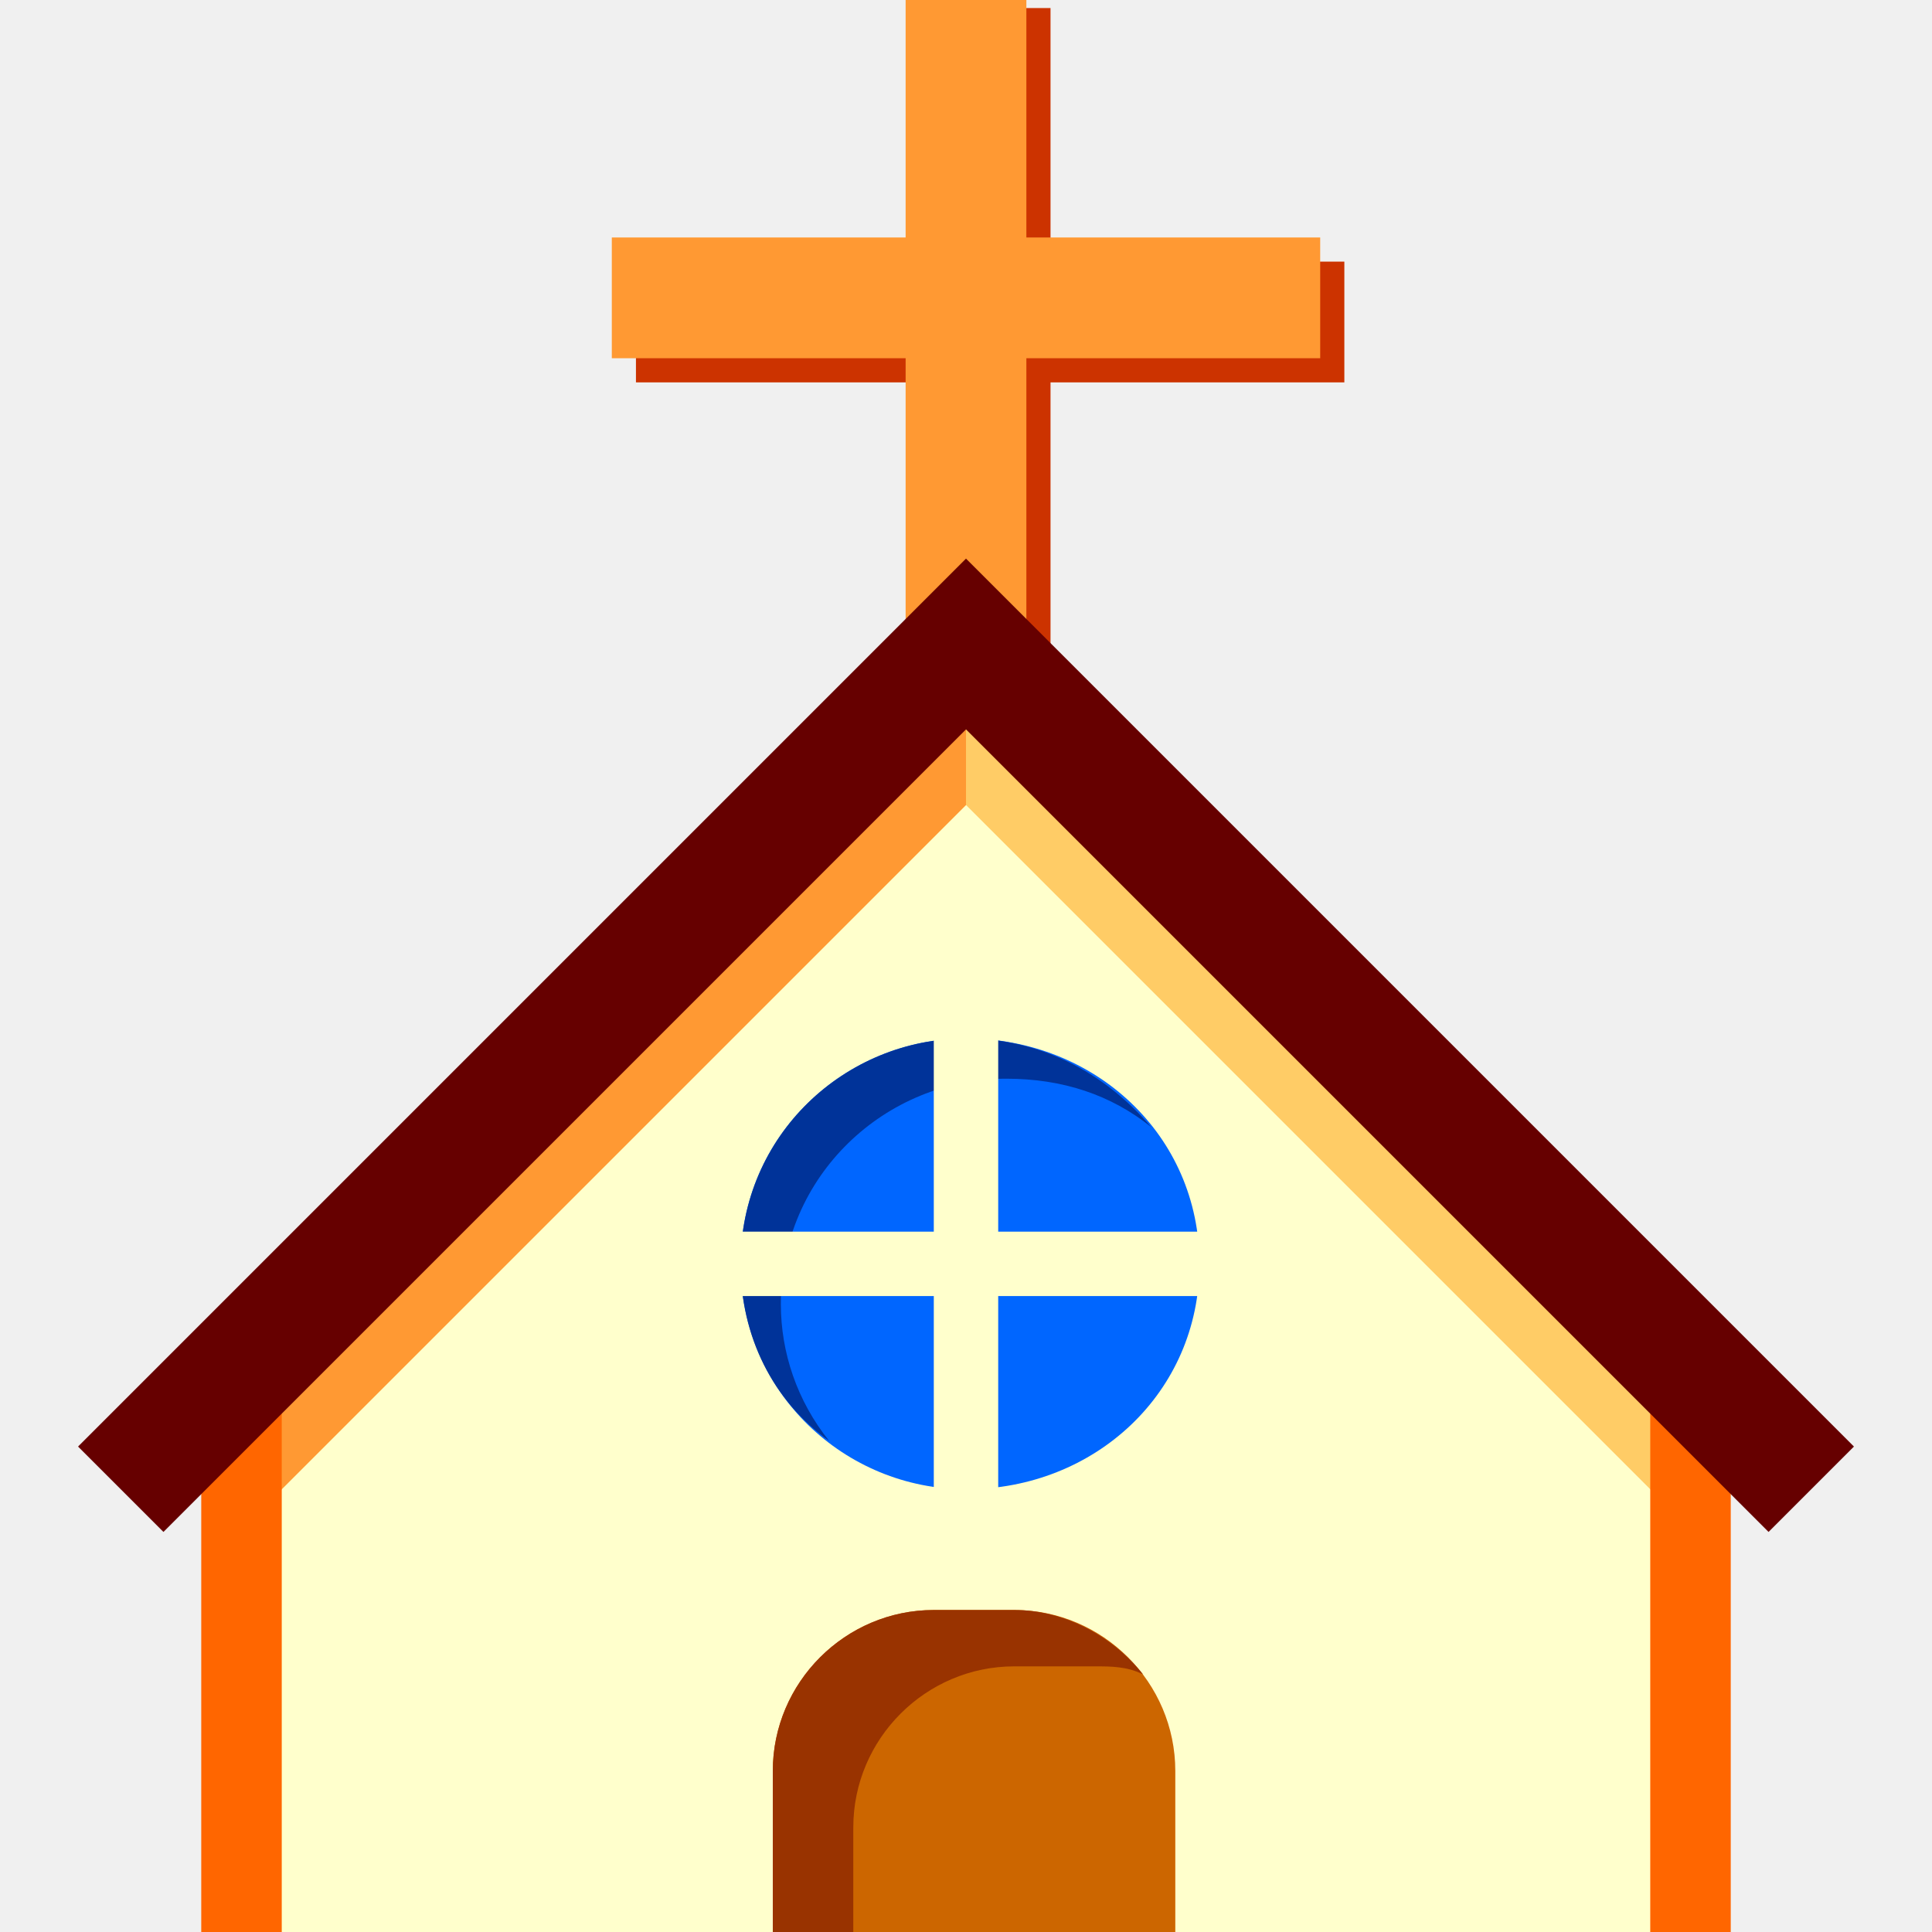
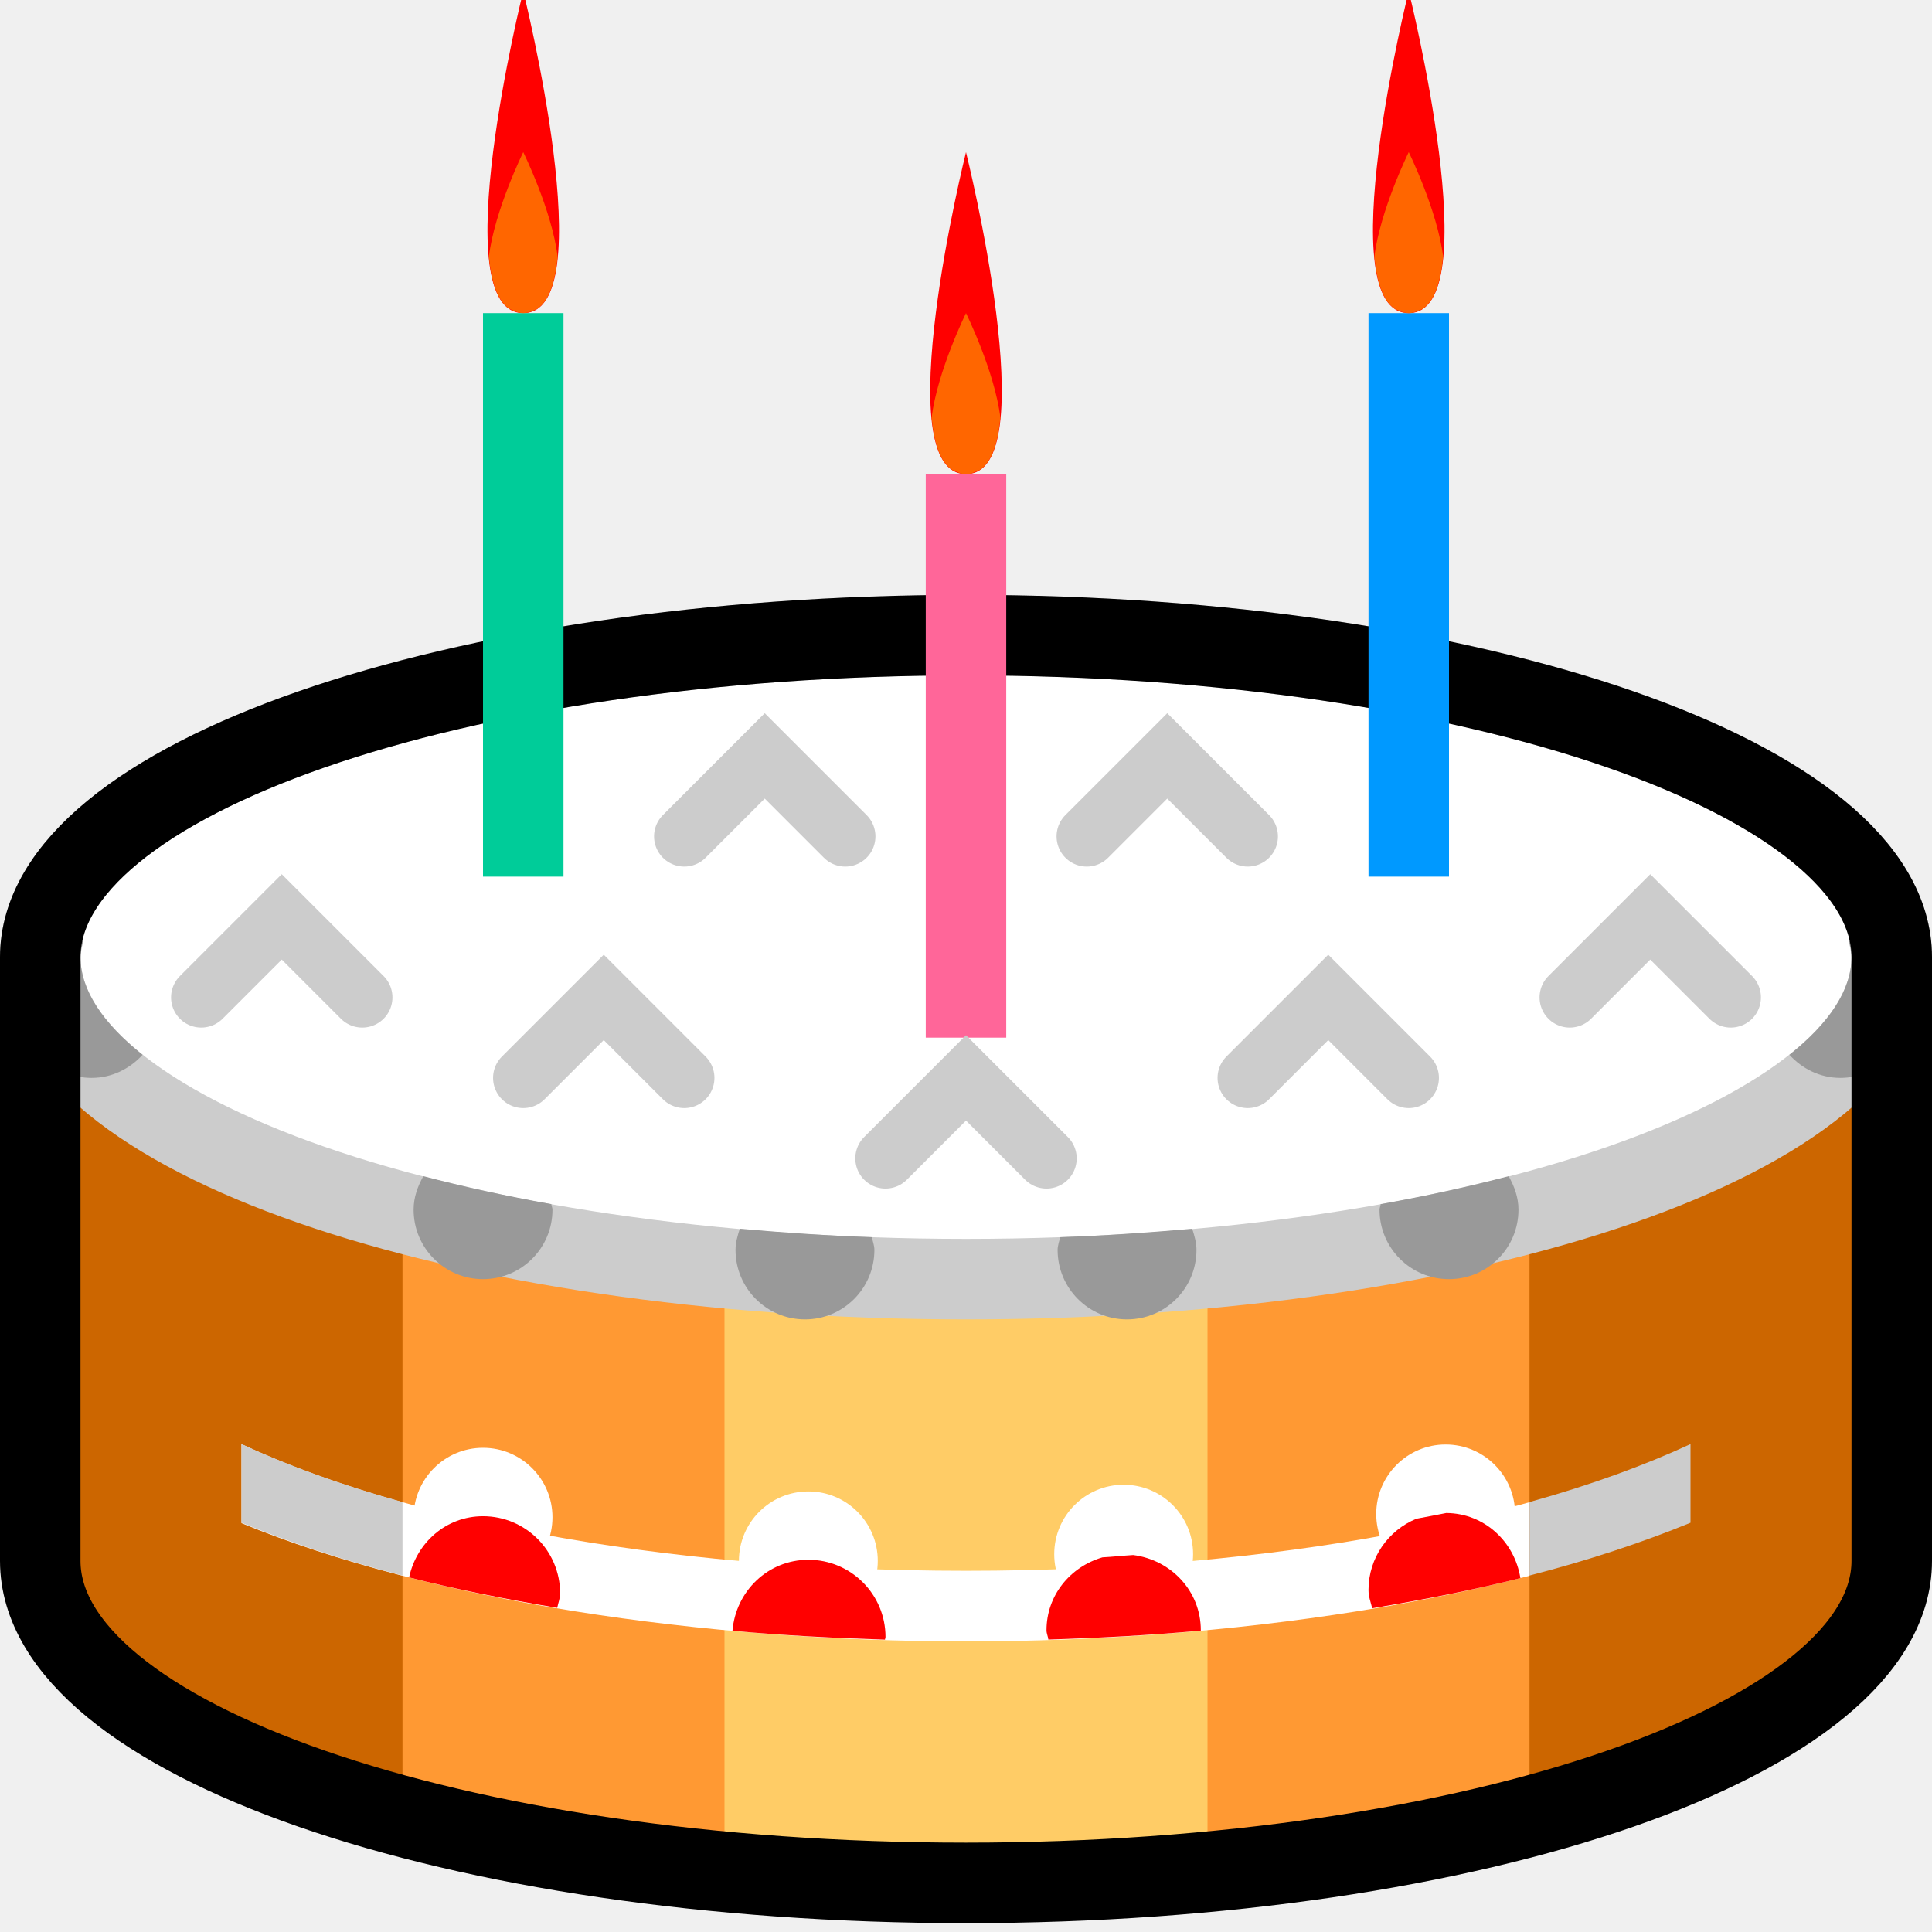
- <svg xmlns="http://www.w3.org/2000/svg" height="24" width="24">
-   <g transform="matrix(1,0,0,-1,-264,408)" id="KDDI_D_">
-     <path d="M285 391l-9 9-9-9v-7h18z" fill="#ffc" />
-     <path d="M276.3 407.9v-8.7M271.9 404h8.8" fill="none" stroke="#c30" stroke-width="1.5" />
-     <path d="M276 408v-8.7M271.6 404.3h8.8" fill="none" stroke="#f93" stroke-width="1.5" />
-     <path d="M276 400l-9-9v-2l9 9 9-9v2z" fill="#fc6" />
-     <path d="M276 400l-9-9v-2l9 9z" fill="#f93" />
-     <path d="M278.6 384v2c0 1.1-.9 2-2 2h-1c-1.1 0-2-.9-2-2v-2z" fill="#c60" />
-     <path d="M276.6 387.3h1c.2 0 .4 0 .6-.1-.4.5-1 .8-1.6.8h-1c-1.1 0-2-.9-2-2v-2h1v1.3c0 1.1.9 2 2 2z" fill="#930" />
-     <path d="M278.9 392.3c0-1.6-1.3-2.8-2.9-2.8-1.5 0-2.8 1.2-2.8 2.8 0 1.6 1.3 2.8 2.8 2.8 1.6 0 2.9-1.2 2.9-2.8z" fill="#06f" />
-     <path d="M276.5 394.6c.7 0 1.3-.2 1.8-.6-.6.7-1.4 1.1-2.3 1.1-1.5 0-2.8-1.2-2.8-2.8 0-.9.4-1.7 1.1-2.2-.4.5-.6 1.1-.6 1.7 0 1.6 1.3 2.8 2.8 2.8z" fill="#039" />
-     <path d="M279.6 392.7h-3.2v3.2h-.8v-3.2h-3.1v-.8h3.1v-3.2h.8v3.2h3.2z" fill="#ffc" />
-     <path d="M267 391v-7M285 391v-7" fill="none" stroke="#f60" />
-     <path d="M286.5 389.5L276 400l-10.5-10.5" fill="none" stroke="#600" stroke-width="1.5" />
+ <svg xmlns="http://www.w3.org/2000/svg" width="24" height="24">
+   <g transform="translate(-264,-386)" id="KDDI_D_313">
+     <g>
+       <path style="stroke:none; fill:none" d="M 288 409.89L 264 409.89L 264 385.89L 288 385.89L 288 409.89z" />
+     </g>
+     <g>
+       <path style="stroke:none; fill:#ffcc66" d="M 287.5 397.89C 287.5 399.89 287.5 404.261 287.5 405.39C 287.5 407.599 282.351 409.39 276 409.39C 269.649 409.39 264.5 407.599 264.5 405.39C 264.5 404.195 264.5 400.89 264.5 397.89" />
+       <path style="stroke:none; fill:#ff9933" d="M 273 397.89L 264.5 397.89C 264.5 400.89 264.5 404.195 264.5 405.39C 264.5 407.237 268.107 408.786 273 409.246L 273 397.89z" />
+       <path style="stroke:none; fill:#cc6600" d="M 269 397.89L 264.5 397.89C 264.5 400.89 264.5 404.195 264.5 405.39C 264.5 406.68 266.272 407.822 269 408.553L 269 397.89z" />
+       <path style="stroke:none; fill:#ff9933" d="M 279 397.89L 287.5 397.89C 287.5 400.89 287.5 404.195 287.5 405.39C 287.5 407.237 283.893 408.786 279 409.246L 279 397.89z" />
+       <path style="stroke:none; fill:#ffffff" d="M 285 403.94C 283.083 404.837 279.912 405.513 276 405.513C 272.088 405.513 268.917 404.837 267 403.94L 267 404.921C 269.336 405.884 272.72 406.39 276 406.39C 279.28 406.39 282.664 405.884 285 404.921L 285 403.94z" />
+       <path style="stroke:none; fill:#ffffff" d="M 274.904 405.39C 274.904 405.866 274.518 406.253 274.042 406.253C 273.565 406.253 273.179 405.866 273.179 405.39C 273.179 404.913 273.565 404.527 274.042 404.527C 274.518 404.527 274.904 404.913 274.904 405.39z" />
+       <path style="stroke:none; fill:#ffffff" d="M 282.821 404.807C 282.821 405.283 282.435 405.67 281.958 405.67C 281.482 405.67 281.096 405.283 281.096 404.807C 281.096 404.331 281.482 403.944 281.958 403.944C 282.435 403.944 282.821 404.331 282.821 404.807z" />
+       <path style="stroke:none; fill:#ffffff" d="M 278.821 405.307C 278.821 405.783 278.435 406.17 277.958 406.17C 277.482 406.17 277.096 405.783 277.096 405.307C 277.096 404.83 277.482 404.444 277.958 404.444C 278.435 404.444 278.821 404.83 278.821 405.307z" />
+       <path style="stroke:none; fill:#ffffff" d="M 270.863 404.848C 270.863 405.325 270.477 405.711 270 405.711C 269.524 405.711 269.138 405.325 269.138 404.848C 269.138 404.372 269.524 403.985 270 403.985C 270.477 403.985 270.863 404.372 270.863 404.848z" />
+       <path style="stroke:none; fill:#cc6600" d="M 283 397.89L 287.5 397.89C 287.5 400.89 287.5 404.195 287.5 405.39C 287.5 406.68 285.728 407.822 283 408.553L 283 397.89z" />
+       <path style="stroke:none; fill:#ffffff" d="M 287.5 397.89C 287.5 400.099 282.351 401.89 276 401.89C 269.649 401.89 264.5 400.099 264.5 397.89C 264.5 395.681 269.649 393.89 276 393.89C 282.351 393.89 287.5 395.681 287.5 397.89z" />
+       <path style="stroke:#cccccc; stroke-width:1; fill:none" d="M 287.5 397.89C 287.5 400.099 282.351 401.89 276 401.89C 269.649 401.89 264.5 400.099 264.5 397.89C 264.5 395.681 269.649 393.89 276 393.89C 282.351 393.89 287.5 395.681 287.5 397.89z" />
+       <path style="stroke:none; fill:#ff0000" d="M 274.042 405.376C 273.54 405.376 273.14 405.766 273.099 406.258C 273.725 406.315 274.358 406.348 274.993 406.368C 274.994 406.356 275 406.346 275 406.335C 275 405.805 274.571 405.376 274.042 405.376z" />
+       <path style="stroke:none; fill:#ff0000" d="M 281.966 404.795C 281.848 404.82 281.718 404.842 281.596 404.866C 281.247 405.009 281 405.351 281 405.752C 281 405.832 281.027 405.903 281.046 405.978C 281.683 405.872 282.303 405.751 282.887 405.604C 282.814 405.15 282.44 404.799 281.966 404.795z" />
+       <path style="stroke:none; fill:#ff0000" d="M 278.077 405.317C 277.947 405.325 277.826 405.339 277.695 405.346C 277.296 405.463 277 405.816 277 406.252C 277 406.293 277.019 406.328 277.023 406.367C 277.658 406.347 278.291 406.313 278.916 406.256C 278.916 406.254 278.917 406.253 278.917 406.252C 278.917 405.764 278.548 405.378 278.077 405.317z" />
+       <path style="stroke:none; fill:#ff0000" d="M 270 404.835C 269.541 404.835 269.175 405.164 269.082 405.595C 269.665 405.743 270.285 405.866 270.922 405.973C 270.934 405.913 270.958 405.857 270.958 405.793C 270.958 405.264 270.529 404.835 270 404.835z" />
+       <path style="stroke:none; fill:#cccccc" d="M 267 403.939L 267 404.916C 267.606 405.164 268.275 405.385 269 405.572L 269 404.659C 268.231 404.445 267.567 404.201 267 403.939z" />
+       <path style="stroke:none; fill:#cccccc" d="M 285 403.939C 284.433 404.201 283.769 404.445 283 404.659L 283 405.572C 283.725 405.385 284.394 405.164 285 404.916L 285 403.939z" />
+       <path style="stroke:none; fill:#999999" d="M 269.138 401.027C 269.138 401.504 269.524 401.89 270 401.89C 270.477 401.89 270.863 401.504 270.863 401.027C 270.863 401.002 270.851 400.982 270.849 400.958C 270.284 400.857 269.754 400.74 269.259 400.611C 269.189 400.736 269.138 400.873 269.138 401.027z" />
+       <path style="stroke:none; fill:#999999" d="M 265 397.89C 265 397.822 265.02 397.754 265.034 397.685C 264.609 397.738 264.275 398.087 264.275 398.527C 264.275 399.004 264.661 399.39 265.137 399.39C 265.391 399.39 265.613 399.276 265.771 399.103C 265.272 398.707 265 398.293 265 397.89z" />
+       <path style="stroke:none; fill:#999999" d="M 273.137 401.527C 273.137 402.004 273.523 402.39 274 402.39C 274.476 402.39 274.862 402.004 274.862 401.527C 274.862 401.471 274.841 401.422 274.831 401.369C 274.263 401.349 273.72 401.311 273.19 401.264C 273.163 401.348 273.137 401.434 273.137 401.527z" />
+       <path style="stroke:none; fill:#999999" d="M 281.137 401.027C 281.137 401.504 281.524 401.89 282 401.89C 282.477 401.89 282.863 401.504 282.863 401.027C 282.863 400.873 282.811 400.736 282.741 400.611C 282.246 400.74 281.717 400.857 281.151 400.958C 281.149 400.982 281.137 401.002 281.137 401.027z" />
+       <path style="stroke:none; fill:#999999" d="M 277.138 401.527C 277.138 402.004 277.524 402.39 278 402.39C 278.477 402.39 278.863 402.004 278.863 401.527C 278.863 401.434 278.837 401.348 278.81 401.264C 278.28 401.311 277.737 401.349 277.169 401.369C 277.159 401.422 277.138 401.471 277.138 401.527z" />
+       <path style="stroke:none; fill:#999999" d="M 286.966 397.685C 286.98 397.754 287 397.822 287 397.89C 287 398.293 286.728 398.707 286.229 399.103C 286.387 399.276 286.609 399.39 286.862 399.39C 287.339 399.39 287.725 399.004 287.725 398.527C 287.725 398.087 287.391 397.738 286.966 397.685z" />
+       <path style="stroke:#000000; stroke-width:1; fill:none" d="M 276 393.89C 269.649 393.89 264.5 395.681 264.5 397.89C 264.5 400.89 264.5 404.195 264.5 405.39C 264.5 407.599 269.649 409.39 276 409.39C 282.351 409.39 287.5 407.599 287.5 405.39C 287.5 404.261 287.5 399.89 287.5 397.89C 287.5 395.681 282.351 393.89 276 393.89z" />
+       <path style="stroke:none; fill:#ff0000" d="M 270.5 385.89C 270.5 385.89 269.5 389.89 270.5 389.89C 271.5 389.89 270.5 385.89 270.5 385.89z" />
+       <path style="stroke:#00cc99; stroke-width:1; fill:none" d="M 270.5 396.89L 270.5 389.89" />
+       <path style="stroke:#ff6699; stroke-width:1; fill:none" d="M 276 398.89L 276 391.89" />
+       <path style="stroke:#0099ff; stroke-width:1; fill:none" d="M 281.5 396.89L 281.5 389.89" />
+       <path style="stroke:none; fill:#ff6600" d="M 270.927 389.188C 270.856 388.611 270.5 387.89 270.5 387.89C 270.5 387.89 270.144 388.611 270.073 389.188C 270.103 389.501 270.179 389.74 270.329 389.838C 270.383 389.859 270.426 389.89 270.5 389.89C 270.574 389.89 270.617 389.859 270.671 389.838C 270.821 389.74 270.897 389.501 270.927 389.188z" />
+       <path style="stroke:none; fill:#ff0000" d="M 276 387.89C 276 387.89 275 391.89 276 391.89C 277 391.89 276 387.89 276 387.89z" />
+       <path style="stroke:none; fill:#ff6600" d="M 276.427 391.188C 276.356 390.611 276 389.89 276 389.89C 276 389.89 275.644 390.611 275.573 391.188C 275.603 391.501 275.679 391.74 275.829 391.838C 275.883 391.859 275.926 391.89 276 391.89C 276.074 391.89 276.117 391.859 276.171 391.838C 276.321 391.74 276.397 391.501 276.427 391.188z" />
+       <path style="stroke:none; fill:#ff0000" d="M 281.5 385.89C 281.5 385.89 280.5 389.89 281.5 389.89C 282.5 389.89 281.5 385.89 281.5 385.89z" />
+       <path style="stroke:none; fill:#ff6600" d="M 281.927 389.188C 281.856 388.611 281.5 387.89 281.5 387.89C 281.5 387.89 281.144 388.611 281.073 389.188C 281.103 389.501 281.179 389.74 281.329 389.838C 281.383 389.859 281.426 389.89 281.5 389.89C 281.574 389.89 281.617 389.859 281.671 389.838C 281.821 389.74 281.897 389.501 281.927 389.188z" />
+       <path style="stroke:#cccccc; stroke-width:0.75; stroke-linecap:round; fill:none" d="M 277.5 396.39L 278.5 395.39L 279.5 396.39" />
+       <path style="stroke:#cccccc; stroke-width:0.75; stroke-linecap:round; fill:none" d="M 272.5 396.39L 273.5 395.39L 274.5 396.39" />
+       <path style="stroke:#cccccc; stroke-width:0.75; stroke-linecap:round; fill:none" d="M 275 400.39L 276 399.39L 277 400.39" />
+       <path style="stroke:#cccccc; stroke-width:0.75; stroke-linecap:round; fill:none" d="M 279.5 399.39L 280.5 398.39L 281.5 399.39" />
+       <path style="stroke:#cccccc; stroke-width:0.75; stroke-linecap:round; fill:none" d="M 283.5 398.39L 284.5 397.39L 285.5 398.39" />
+       <path style="stroke:#cccccc; stroke-width:0.75; stroke-linecap:round; fill:none" d="M 272.5 399.39L 271.5 398.39L 270.5 399.39" />
+       <path style="stroke:#cccccc; stroke-width:0.75; stroke-linecap:round; fill:none" d="M 268.5 398.39L 267.5 397.39L 266.5 398.39" />
+     </g>
  </g>
</svg>
